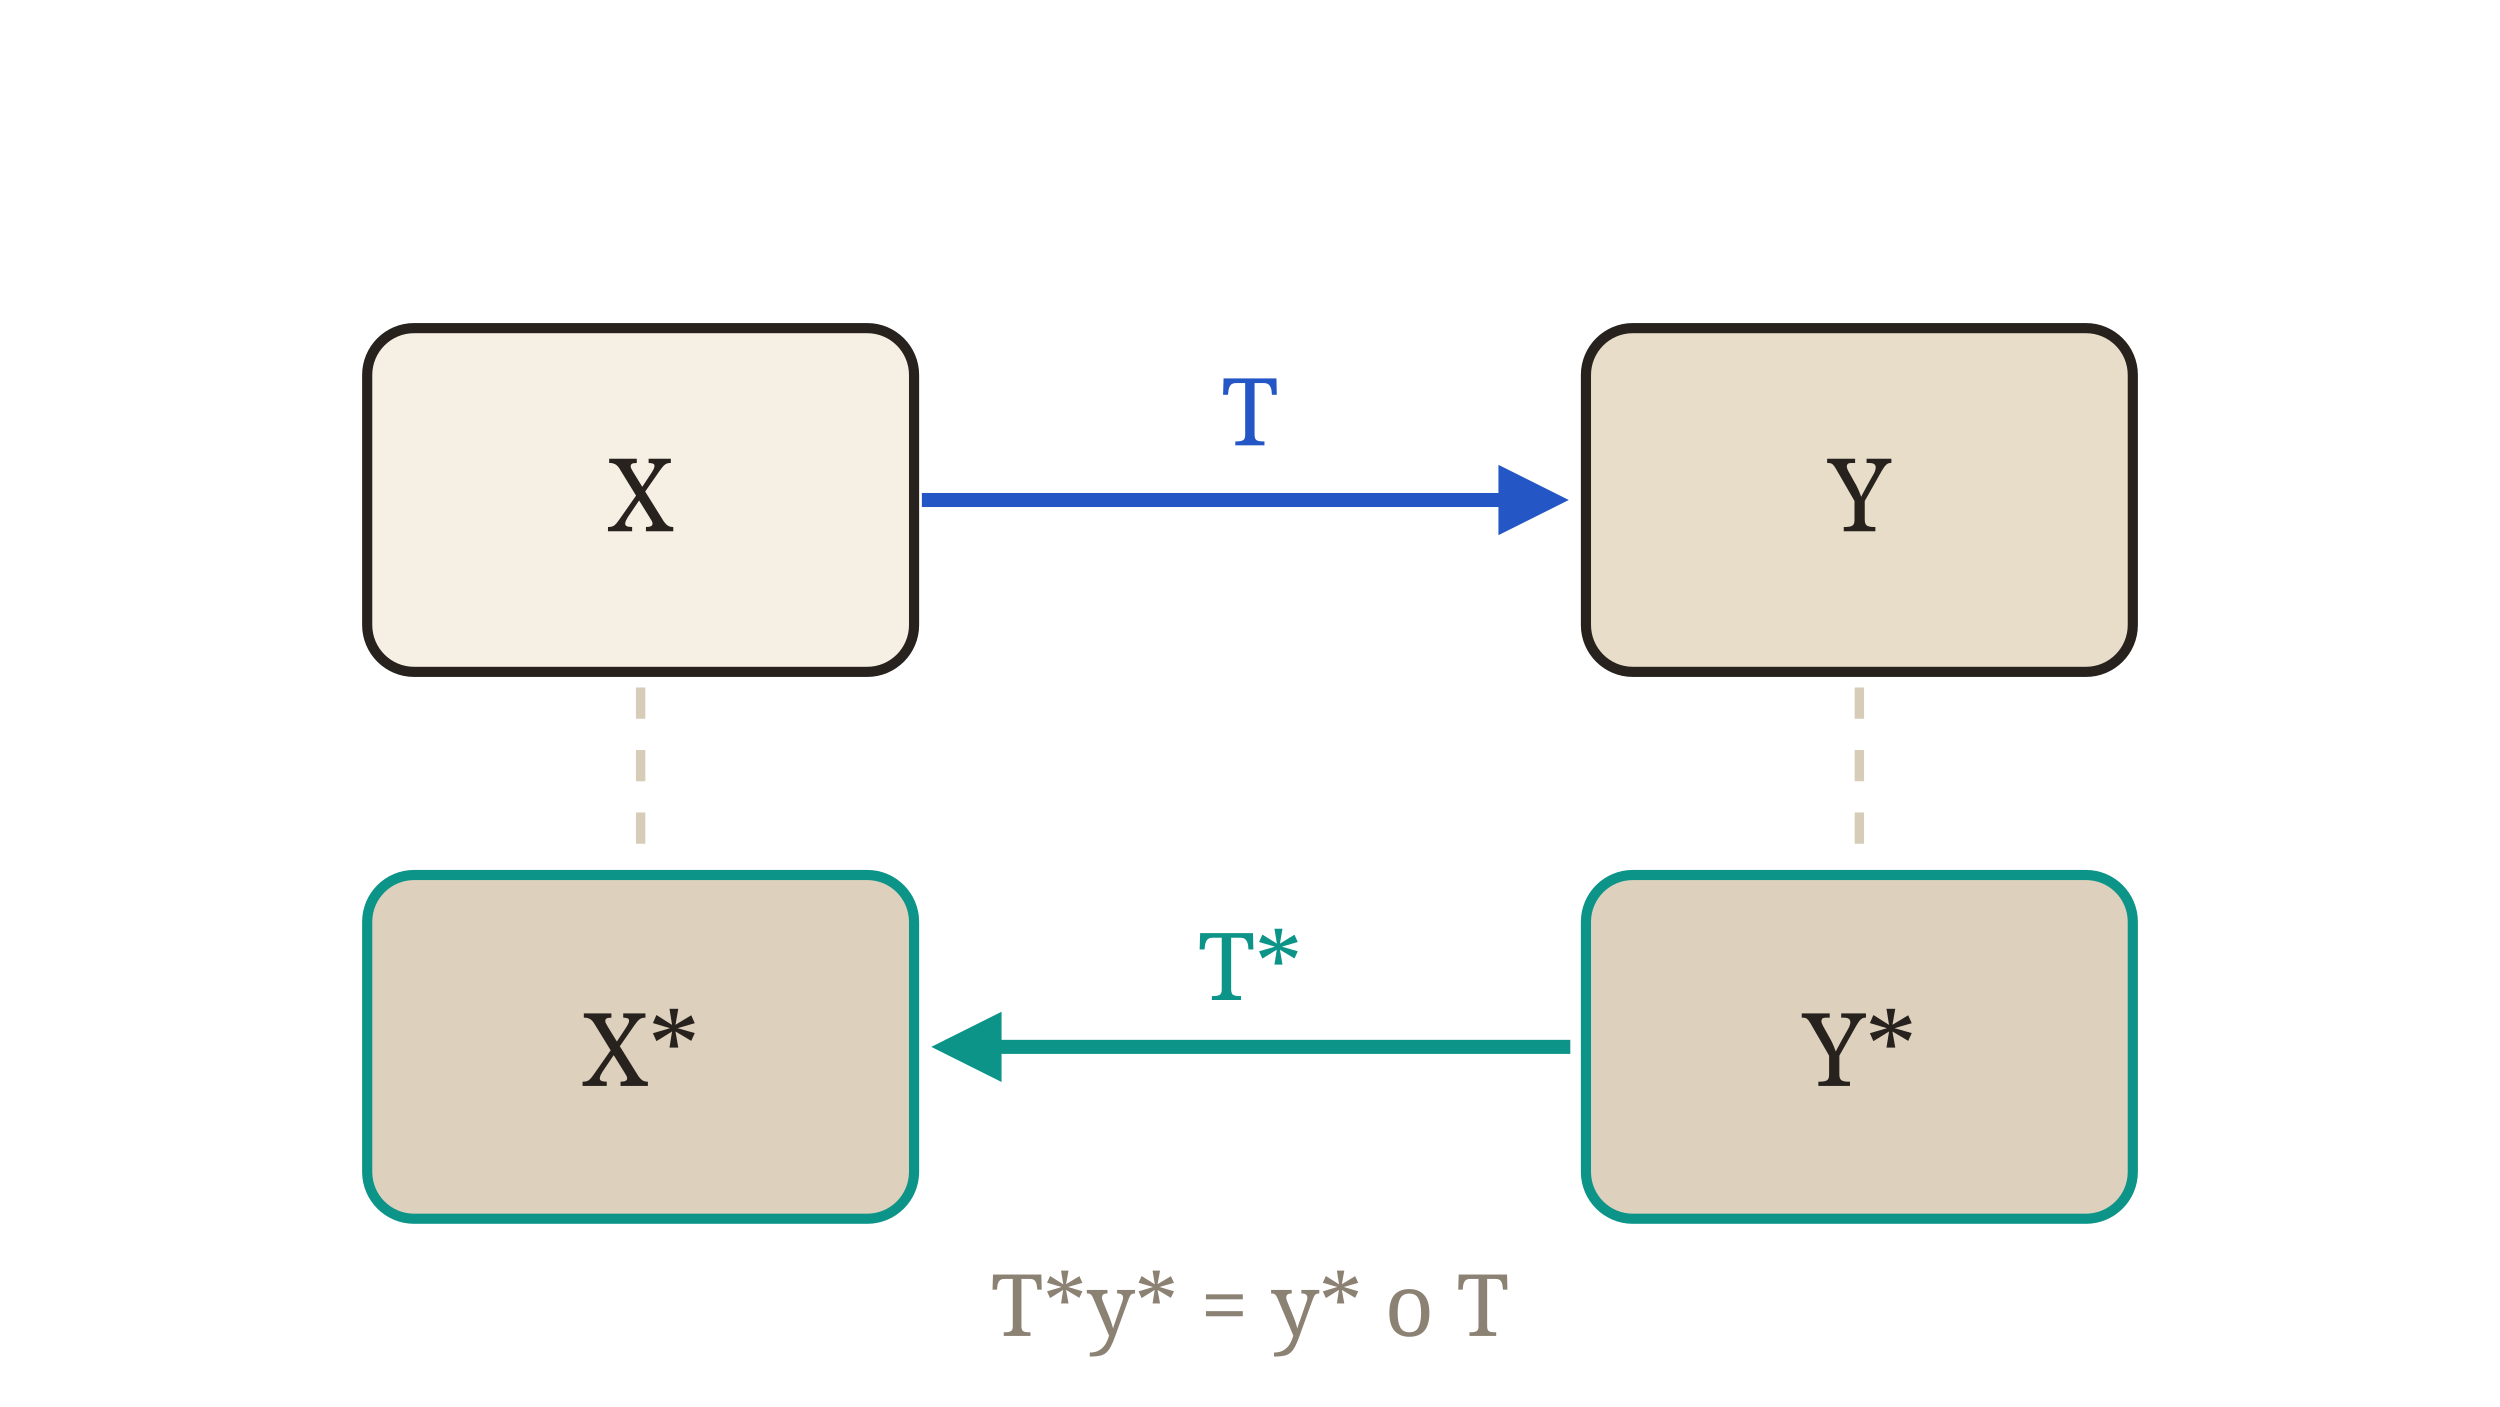
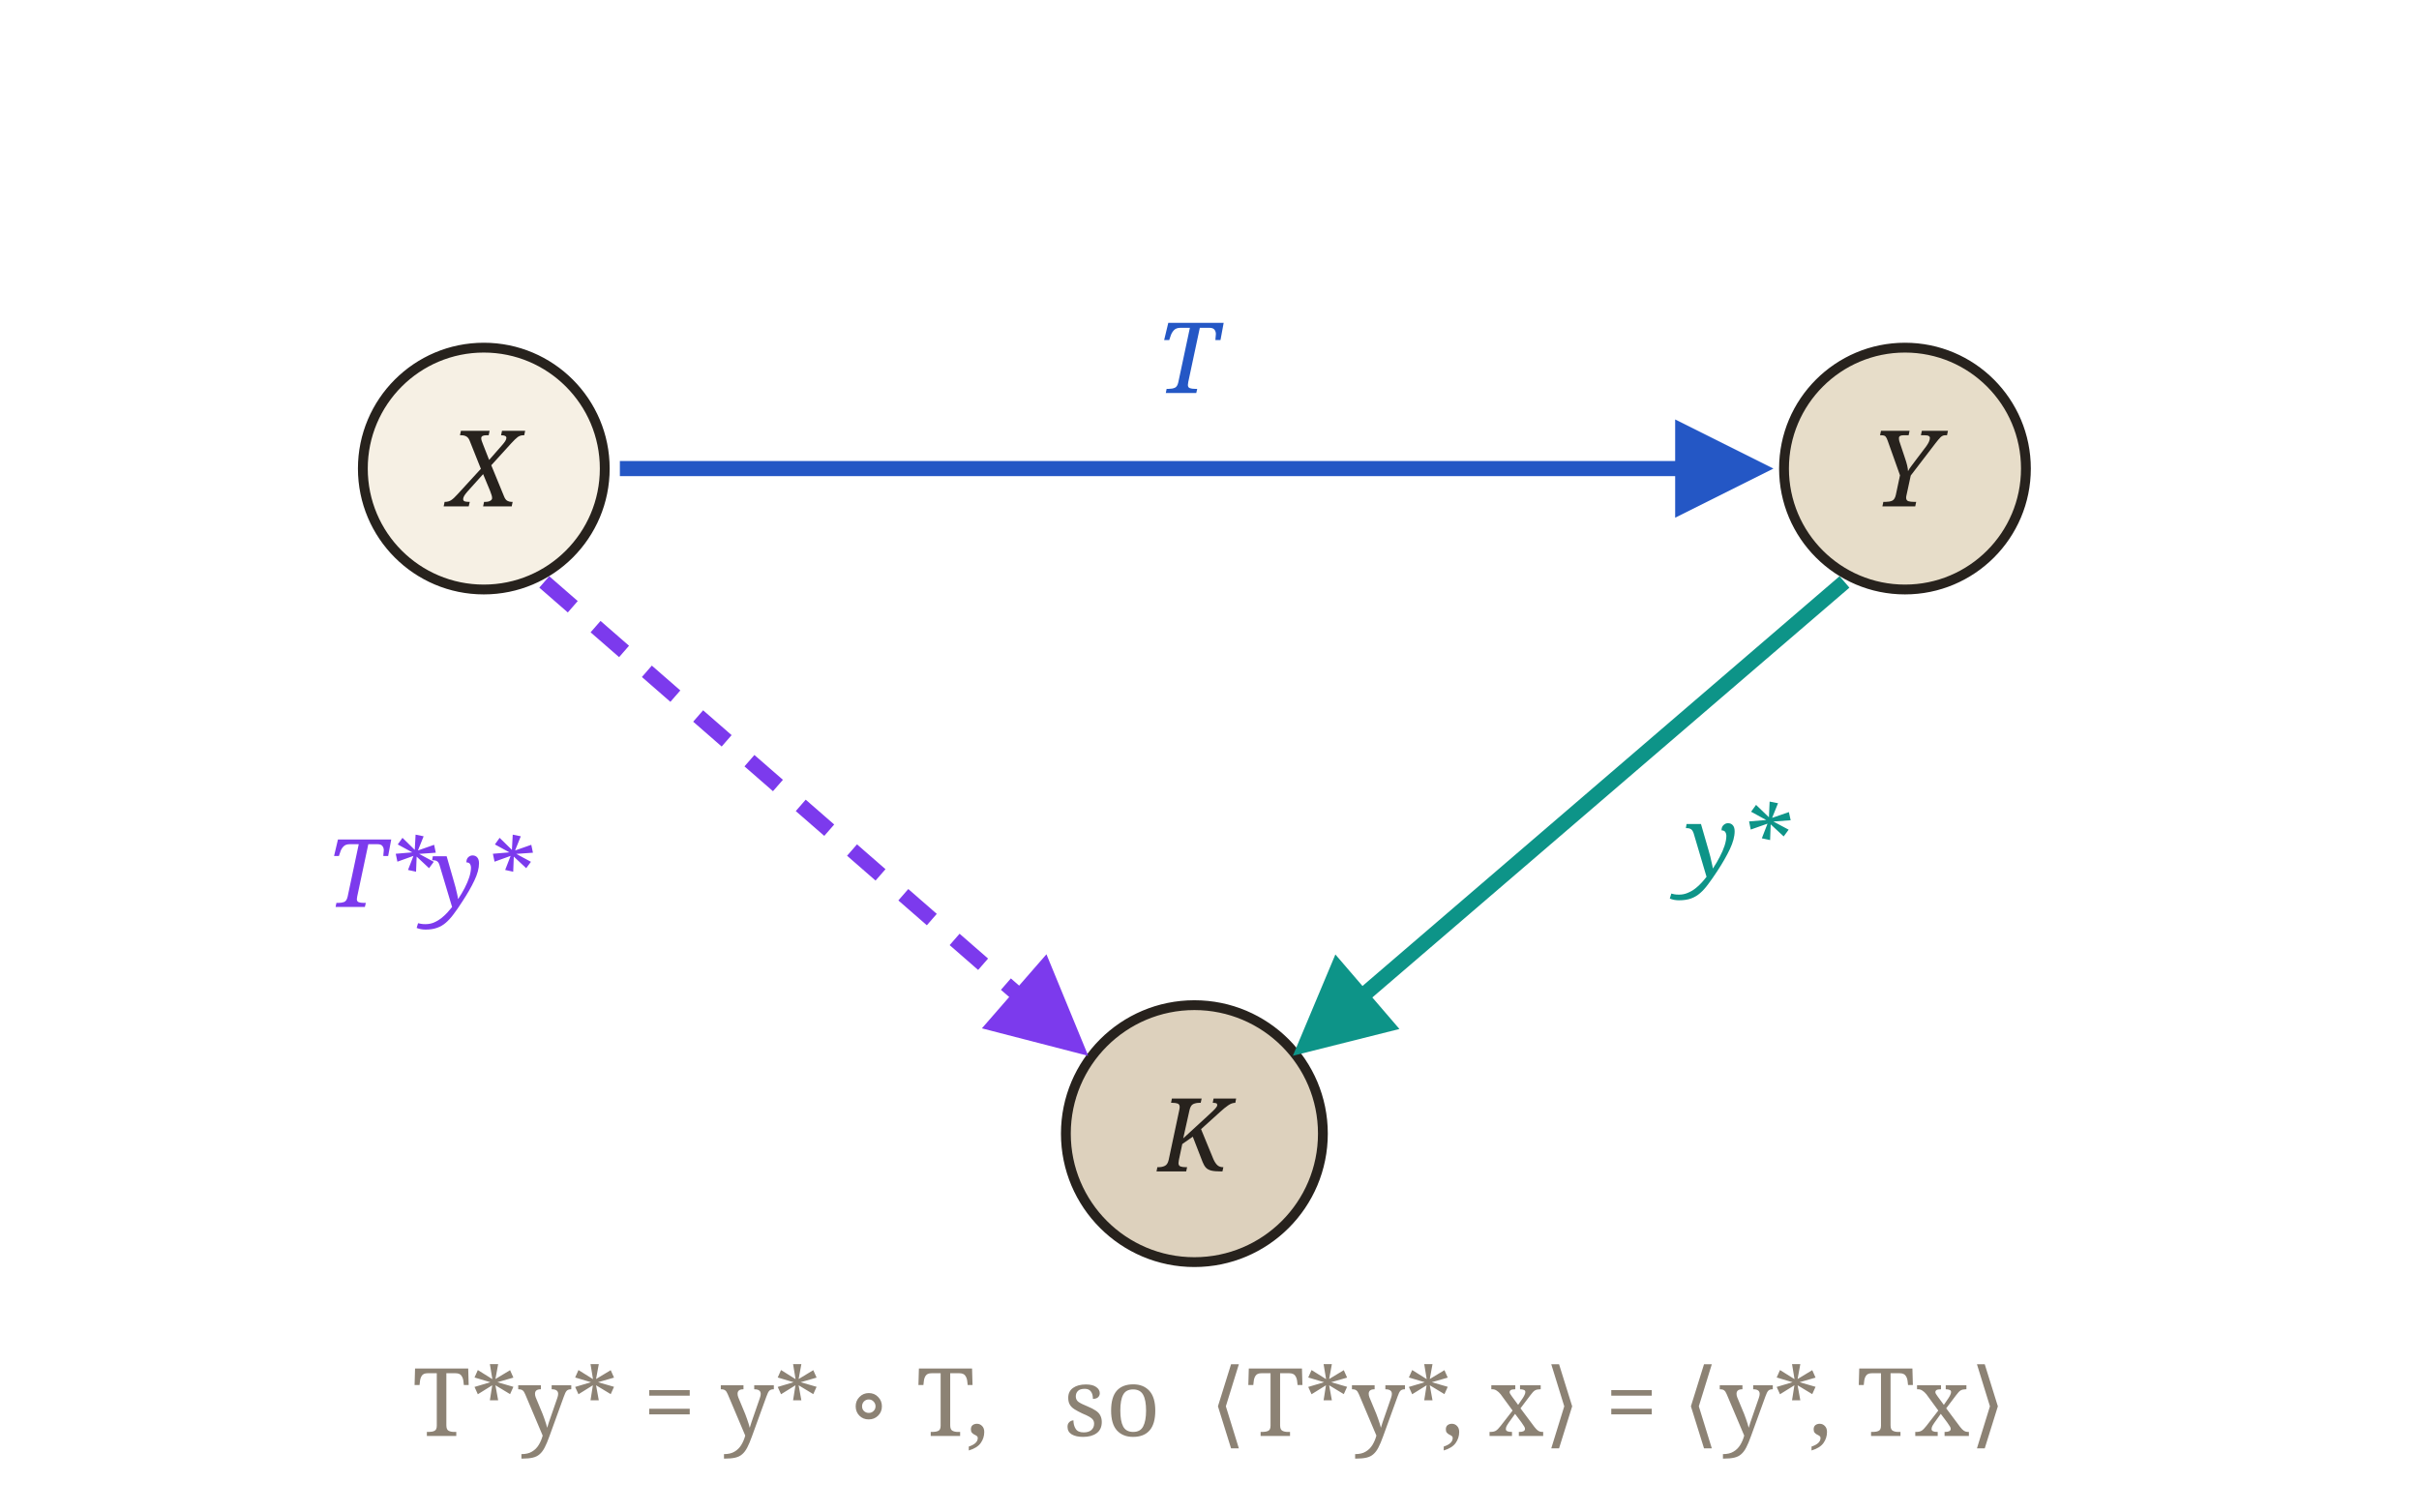
- <svg xmlns="http://www.w3.org/2000/svg" viewBox="0 0 320 180" font-family="'Newsreader',Georgia,serif" role="img" aria-label="The adjoint moves an operator to dual spaces by precomposition">
-   <rect x="0" y="0" width="320" height="180" fill="none" />
-   <rect x="47" y="42" width="70" height="44" rx="6" fill="var(--dia-space,#f6f0e4)" stroke="var(--dia-ink,#27221d)" stroke-width="1.3" />
-   <rect x="203" y="42" width="70" height="44" rx="6" fill="var(--dia-fill,#e7ddc9)" stroke="var(--dia-ink,#27221d)" stroke-width="1.3" />
-   <rect x="47" y="112" width="70" height="44" rx="6" fill="var(--dia-fill2,#ddd1bd)" stroke="var(--dia-acc2,#0d9488)" stroke-width="1.3" />
-   <rect x="203" y="112" width="70" height="44" rx="6" fill="var(--dia-fill2,#ddd1bd)" stroke="var(--dia-acc2,#0d9488)" stroke-width="1.3" />
-   <path d="M118 64 L199 64" stroke="var(--dia-acc,#2457c5)" stroke-width="1.8" marker-end="url(#adj-a)" />
-   <path d="M201 134 L121 134" stroke="var(--dia-acc2,#0d9488)" stroke-width="1.8" marker-end="url(#adj-b)" />
-   <path d="M238 88 L238 109" stroke="var(--dia-line,#d6ccb8)" stroke-width="1.2" stroke-dasharray="4 4" />
-   <path d="M82 88 L82 109" stroke="var(--dia-line,#d6ccb8)" stroke-width="1.2" stroke-dasharray="4 4" />
-   <text x="82" y="68" font-size="13" text-anchor="middle" fill="var(--dia-ink,#27221d)">X</text>
-   <text x="238" y="68" font-size="13" text-anchor="middle" fill="var(--dia-ink,#27221d)">Y</text>
-   <text x="160" y="57" font-size="12" text-anchor="middle" fill="var(--dia-acc,#2457c5)">T</text>
-   <text x="82" y="139" font-size="13" text-anchor="middle" fill="var(--dia-ink,#27221d)">X*</text>
-   <text x="238" y="139" font-size="13" text-anchor="middle" fill="var(--dia-ink,#27221d)">Y*</text>
-   <text x="160" y="128" font-size="12" text-anchor="middle" fill="var(--dia-acc2,#0d9488)">T*</text>
-   <text x="160" y="171" font-size="11" text-anchor="middle" fill="var(--dia-mut,#8c8274)">T*y* = y* o T</text>
+ <svg xmlns="http://www.w3.org/2000/svg" viewBox="0 0 320 200" font-family="'Newsreader',Georgia,serif" role="img" aria-label="The adjoint is precomposition: a functional on Y pulls back along T to a functional on X, satisfying the pairing identity">
  <defs>
-     <marker id="adj-a" viewBox="0 0 10 10" refX="8" refY="5" markerWidth="5" markerHeight="5" orient="auto">
+     <marker id="adj-b" viewBox="0 0 10 10" refX="8" refY="5" markerWidth="6.5" markerHeight="6.5" orient="auto">
      <path d="M0 0 L10 5 L0 10 Z" fill="var(--dia-acc,#2457c5)" />
    </marker>
-     <marker id="adj-b" viewBox="0 0 10 10" refX="8" refY="5" markerWidth="5" markerHeight="5" orient="auto">
+     <marker id="adj-t" viewBox="0 0 10 10" refX="8" refY="5" markerWidth="6.5" markerHeight="6.5" orient="auto">
      <path d="M0 0 L10 5 L0 10 Z" fill="var(--dia-acc2,#0d9488)" />
    </marker>
+     <marker id="adj-p" viewBox="0 0 10 10" refX="8" refY="5" markerWidth="6.5" markerHeight="6.5" orient="auto">
+       <path d="M0 0 L10 5 L0 10 Z" fill="var(--dia-acc3,#7c3aed)" />
+     </marker>
  </defs>
+   <rect x="0" y="0" width="320" height="200" fill="none" />
+   <circle cx="64" cy="62" r="16" fill="var(--dia-space,#f6f0e4)" stroke="var(--dia-ink,#27221d)" stroke-width="1.3" />
+   <circle cx="252" cy="62" r="16" fill="var(--dia-fill,#e7ddc9)" stroke="var(--dia-ink,#27221d)" stroke-width="1.3" />
+   <circle cx="158" cy="150" r="17" fill="var(--dia-fill2,#ddd1bd)" stroke="var(--dia-ink,#27221d)" stroke-width="1.3" />
+   <text x="64" y="67" font-size="14" font-style="italic" text-anchor="middle" fill="var(--dia-ink,#27221d)">X</text>
+   <text x="252" y="67" font-size="14" font-style="italic" text-anchor="middle" fill="var(--dia-ink,#27221d)">Y</text>
+   <text x="158" y="155" font-size="13.5" font-style="italic" text-anchor="middle" fill="var(--dia-ink,#27221d)">K</text>
+   <line x1="82" y1="62" x2="232" y2="62" stroke="var(--dia-acc,#2457c5)" stroke-width="2" marker-end="url(#adj-b)" />
+   <text x="157" y="52" font-size="13" font-style="italic" text-anchor="middle" fill="var(--dia-acc,#2457c5)">T</text>
+   <line x1="244" y1="77" x2="173" y2="138" stroke="var(--dia-acc2,#0d9488)" stroke-width="2" marker-end="url(#adj-t)" />
+   <text x="223" y="116" font-size="13" font-style="italic" fill="var(--dia-acc2,#0d9488)">y*</text>
+   <line x1="72" y1="77" x2="142" y2="138" stroke="var(--dia-acc3,#7c3aed)" stroke-width="2" stroke-dasharray="5 4" marker-end="url(#adj-p)" />
+   <text x="70" y="120" font-size="12.5" font-style="italic" text-anchor="end" fill="var(--dia-acc3,#7c3aed)">T*y*</text>
+   <text x="160" y="190" font-size="12.5" text-anchor="middle" fill="var(--dia-mut,#8c8274)">T*y* = y* ∘ T,   so  ⟨T*y*, x⟩ = ⟨y*, Tx⟩</text>
</svg>
